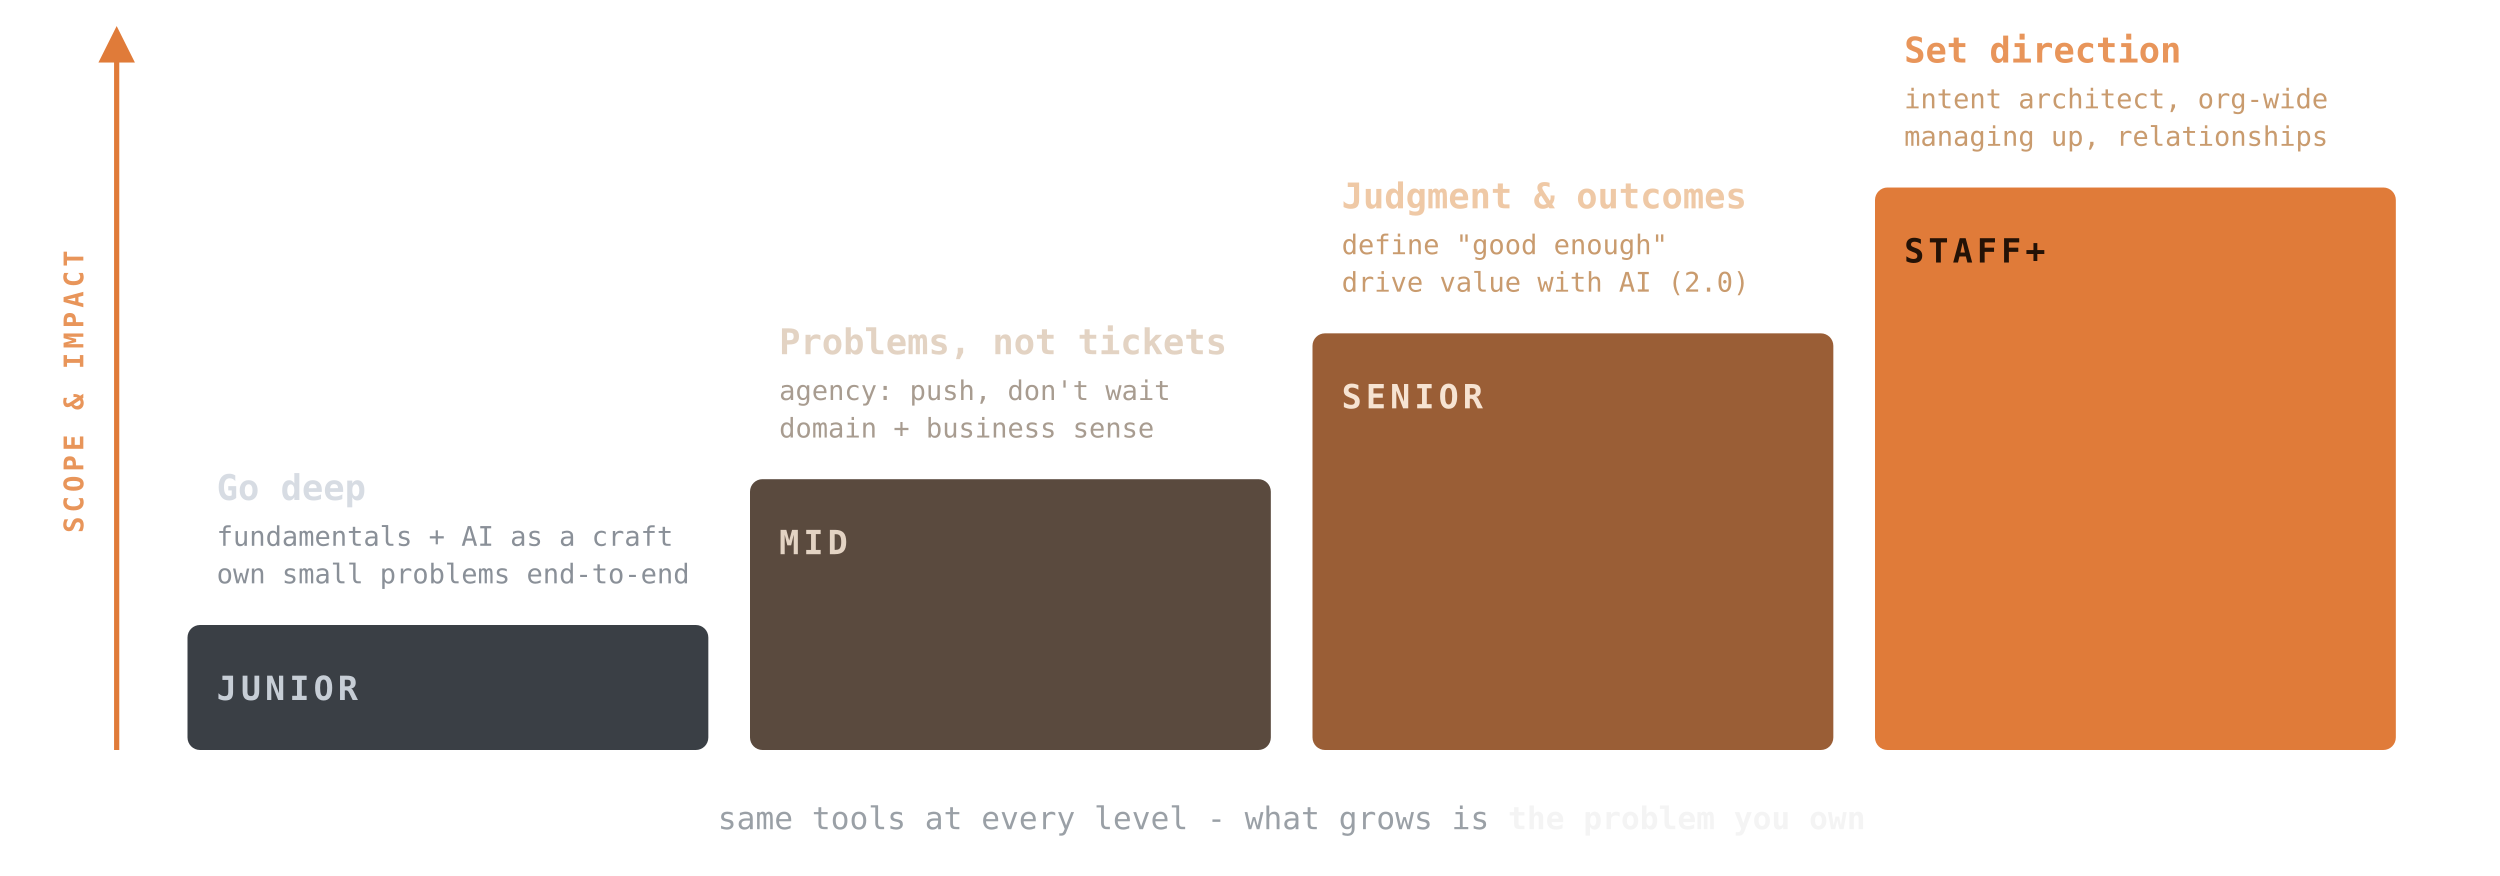
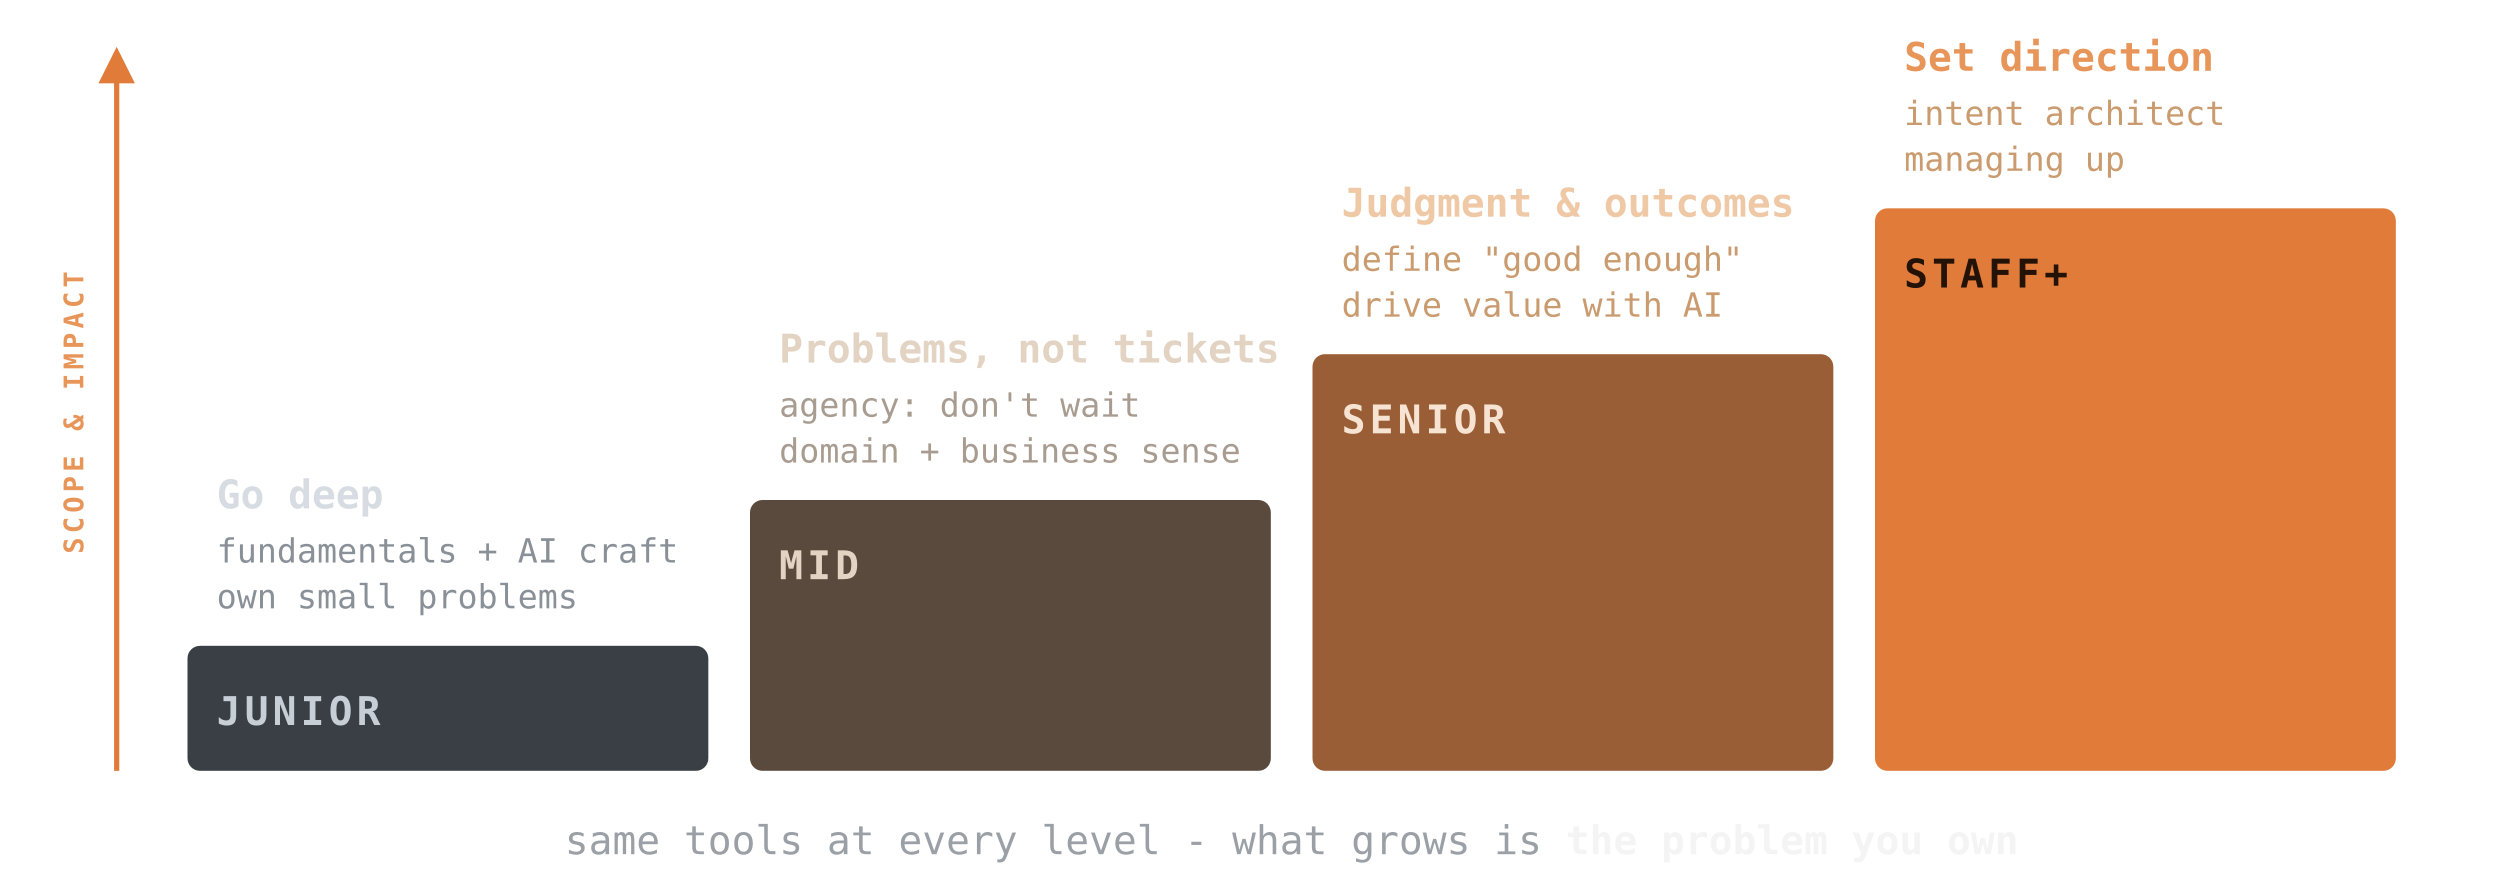
- <svg xmlns="http://www.w3.org/2000/svg" viewBox="0 80 1200 420" font-family="'JetBrains Mono', ui-monospace, Menlo, Consolas, monospace">
+ <svg xmlns="http://www.w3.org/2000/svg" viewBox="0 70 1200 430" font-family="'JetBrains Mono', ui-monospace, Menlo, Consolas, monospace">
  <defs>
    <marker id="ps-ar" viewBox="0 0 10 10" refX="8" refY="5" markerWidth="7" markerHeight="7" orient="auto-start-reverse">
      <path d="M0 0L10 5L0 10z" fill="#E07B39" />
    </marker>
  </defs>
  <line x1="56" y1="440" x2="56" y2="96" stroke="#E07B39" stroke-width="2.5" marker-end="url(#ps-ar)" />
  <text transform="translate(40 268) rotate(-90)" text-anchor="middle" fill="#E8955A" font-size="13" font-weight="700" letter-spacing="2">SCOPE &amp; IMPACT</text>
  <rect x="90" y="380" width="250" height="60" rx="6" fill="#3A3F45" />
  <rect x="360" y="310" width="250" height="130" rx="6" fill="#5A4A3E" />
  <rect x="630" y="240" width="250" height="200" rx="6" fill="#9A5E36" />
  <rect x="900" y="170" width="250" height="270" rx="6" fill="#E07B39" />
-   <g font-size="16" font-weight="700" letter-spacing="2">
-     <text x="104" y="416" fill="#C7CED6">JUNIOR</text>
-     <text x="374" y="346" fill="#E3D3C3">MID</text>
-     <text x="644" y="276" fill="#F6E3D2">SENIOR</text>
-     <text x="914" y="206" fill="#241206">STAFF+</text>
-   </g>
-   <g font-size="17" font-weight="700">
-     <text x="104" y="320" fill="#D7DCE3">Go deep</text>
-     <text x="374" y="250" fill="#E3D3C3">Problems, not tickets</text>
-     <text x="644" y="180" fill="#EFC9A6">Judgment &amp; outcomes</text>
-     <text x="914" y="110" fill="#E8955A">Set direction</text>
-   </g>
-   <g font-size="13">
-     <text x="104" y="342" fill="#8A9098">fundamentals + AI as a craft</text>
-     <text x="104" y="360" fill="#8A9098">own small problems end-to-end</text>
-     <text x="374" y="272" fill="#A89C90">agency: push, don't wait</text>
-     <text x="374" y="290" fill="#A89C90">domain + business sense</text>
-     <text x="644" y="202" fill="#C99B6E">define "good enough"</text>
-     <text x="644" y="220" fill="#C99B6E">drive value with AI (2.0)</text>
-     <text x="914" y="132" fill="#C99B6E">intent architect, org-wide</text>
-     <text x="914" y="150" fill="#C99B6E">managing up, relationships</text>
-   </g>
-   <text x="620" y="478" text-anchor="middle" fill="#9AA0A6" font-size="15">same tools at every level - what grows is <tspan fill="#F4F4F4" font-weight="700">the problem you own</tspan>
+   <text x="104" y="418" fill="#C7CED6" font-size="19" font-weight="700" letter-spacing="2">JUNIOR</text>
+   <text x="374" y="348" fill="#E3D3C3" font-size="19" font-weight="700" letter-spacing="2">MID</text>
+   <text x="644" y="278" fill="#F6E3D2" font-size="19" font-weight="700" letter-spacing="2">SENIOR</text>
+   <text x="914" y="208" fill="#241206" font-size="19" font-weight="700" letter-spacing="2">STAFF+</text>
+   <text x="104" y="314" fill="#D7DCE3" font-size="19" font-weight="700">Go deep</text>
+   <text x="104" y="340" fill="#8A9098" font-size="16">fundamentals + AI craft</text>
+   <text x="104" y="362" fill="#8A9098" font-size="16">own small problems</text>
+   <text x="374" y="244" fill="#E3D3C3" font-size="19" font-weight="700">Problems, not tickets</text>
+   <text x="374" y="270" fill="#A89C90" font-size="16">agency: don't wait</text>
+   <text x="374" y="292" fill="#A89C90" font-size="16">domain + business sense</text>
+   <text x="644" y="174" fill="#EFC9A6" font-size="19" font-weight="700">Judgment &amp; outcomes</text>
+   <text x="644" y="200" fill="#C99B6E" font-size="16">define "good enough"</text>
+   <text x="644" y="222" fill="#C99B6E" font-size="16">drive value with AI</text>
+   <text x="914" y="104" fill="#E8955A" font-size="19" font-weight="700">Set direction</text>
+   <text x="914" y="130" fill="#C99B6E" font-size="16">intent architect</text>
+   <text x="914" y="152" fill="#C99B6E" font-size="16">managing up</text>
+   <text x="620" y="480" text-anchor="middle" fill="#9AA0A6" font-size="19">same tools at every level - what grows is <tspan fill="#F4F4F4" font-weight="700">the problem you own</tspan>
  </text>
</svg>
